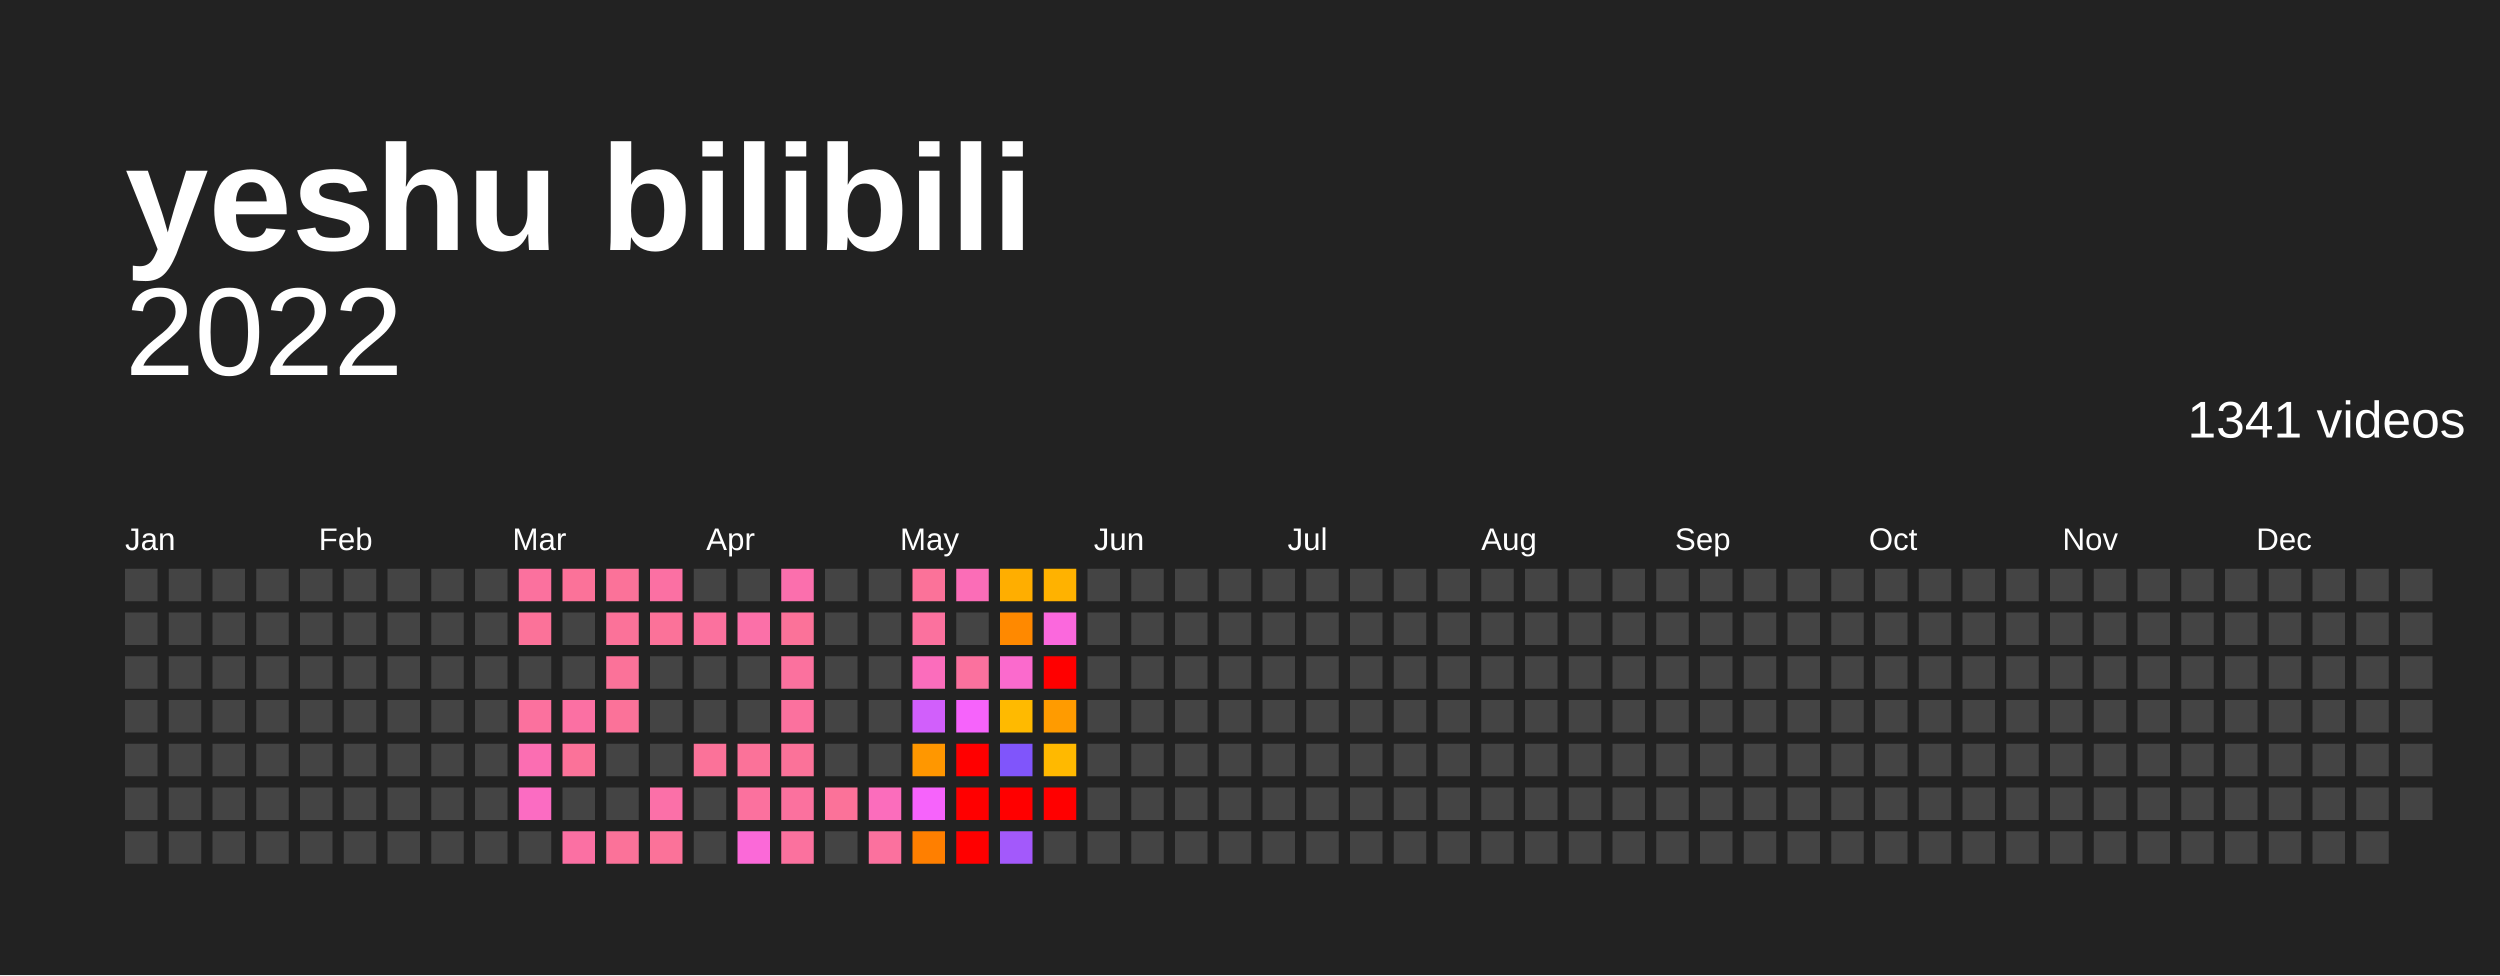
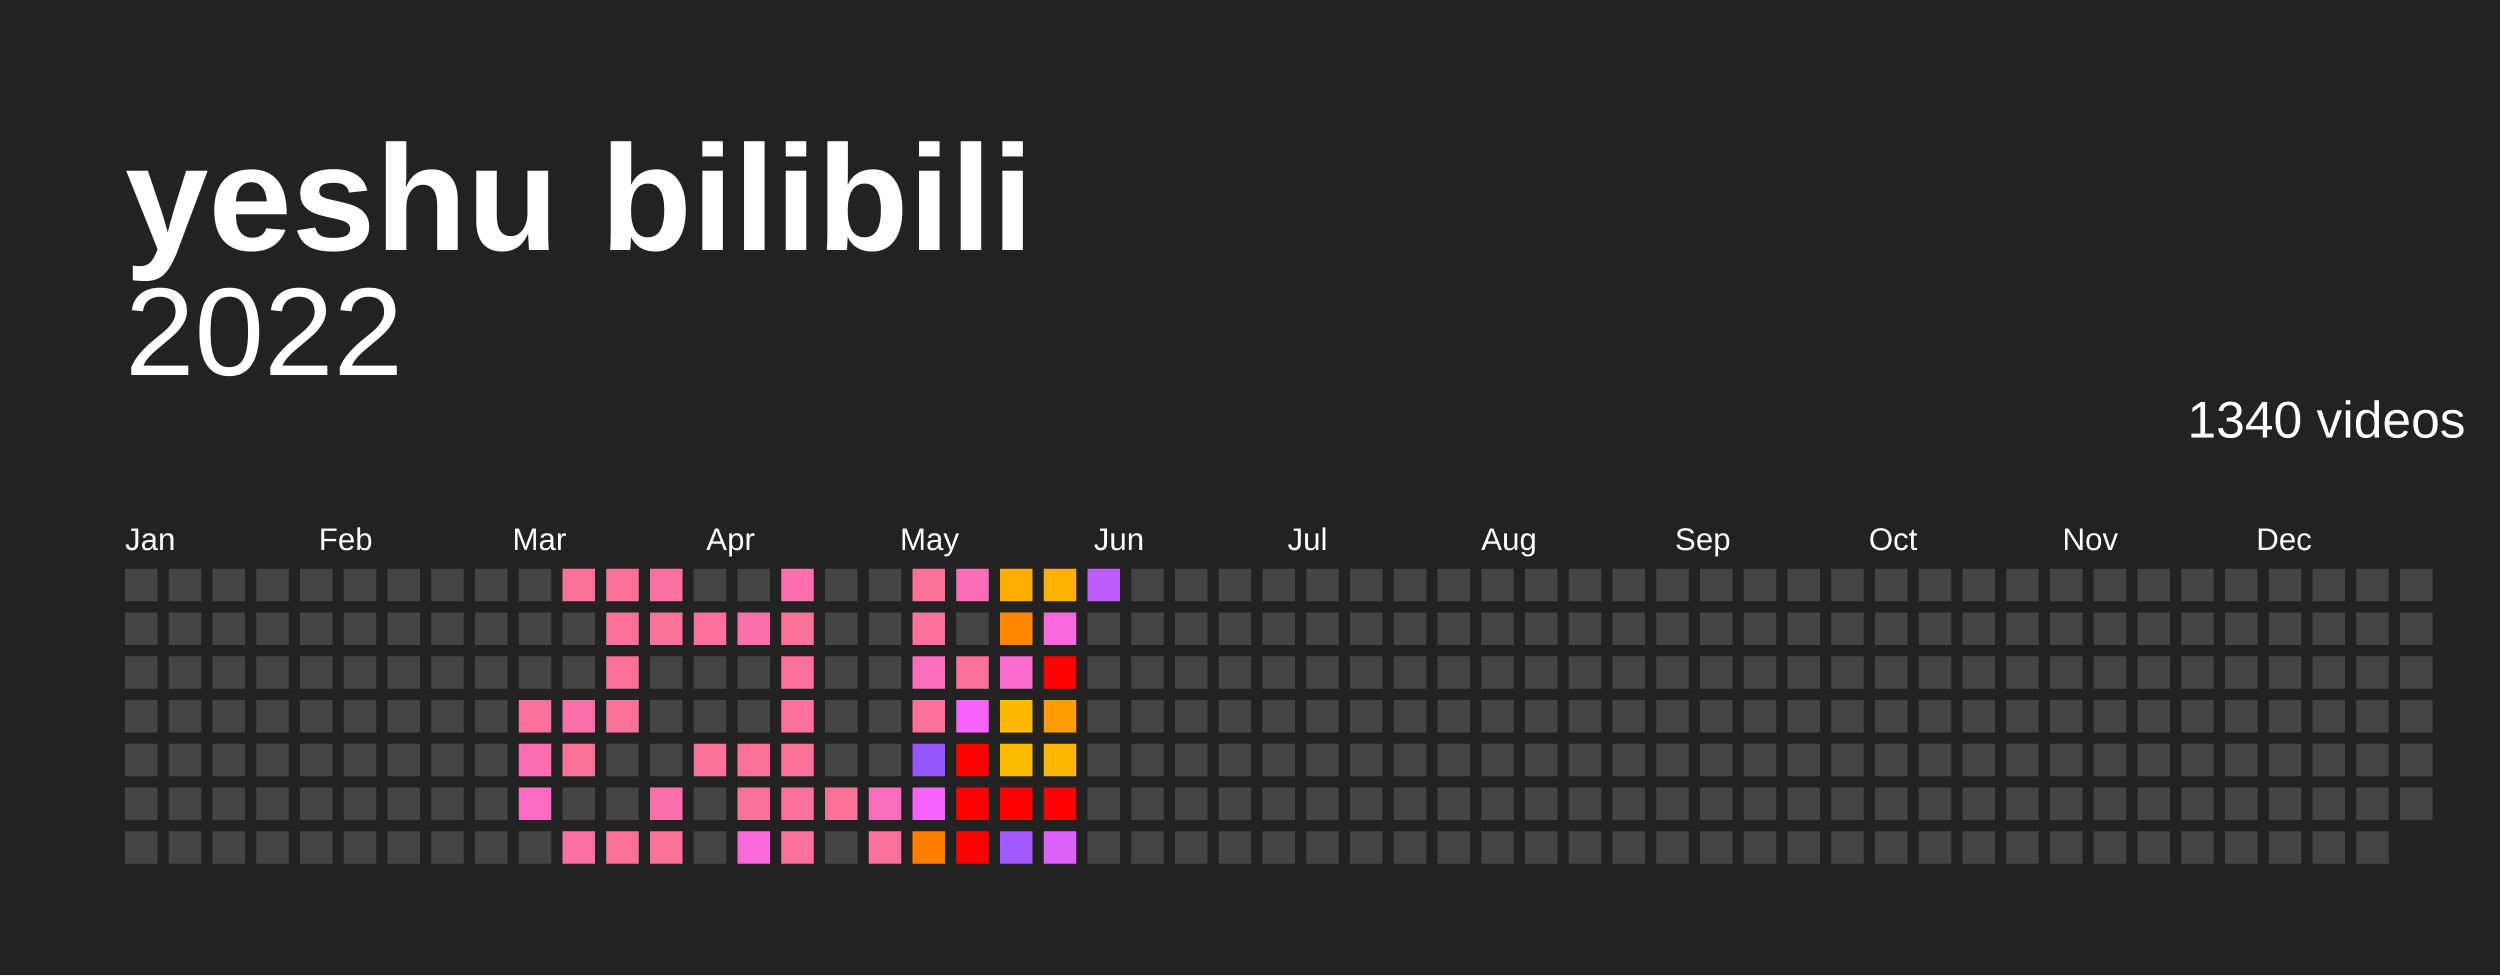
<svg xmlns="http://www.w3.org/2000/svg" baseProfile="full" height="78mm" version="1.1" viewBox="0,0,200,78" width="200mm">
  <defs />
  <rect fill="#222222" height="78" width="200" x="0" y="0" />
  <text fill="#FFFFFF" style="font-size:12px; font-family:Arial; font-weight:bold;" x="10" y="20">yeshu bilibili</text>
  <text alignment-baseline="hanging" fill="#FFFFFF" style="font-size:10.0px; font-family:Arial;" x="10" y="30">2022</text>
-   <text alignment-baseline="hanging" fill="#FFFFFF" style="font-size:4.125px; font-family:Arial;" x="175" y="35">1341 videos</text>
+   <text alignment-baseline="hanging" fill="#FFFFFF" style="font-size:4.125px; font-family:Arial;" x="175" y="35">1340 videos</text>
  <text fill="#FFFFFF" style="font-size:2.5px; font-family:Arial" x="10.0" y="44">Jan</text>
  <text fill="#FFFFFF" style="font-size:2.5px; font-family:Arial" x="25.5" y="44">Feb</text>
  <text fill="#FFFFFF" style="font-size:2.5px; font-family:Arial" x="41.0" y="44">Mar</text>
  <text fill="#FFFFFF" style="font-size:2.5px; font-family:Arial" x="56.5" y="44">Apr</text>
  <text fill="#FFFFFF" style="font-size:2.5px; font-family:Arial" x="72.0" y="44">May</text>
  <text fill="#FFFFFF" style="font-size:2.5px; font-family:Arial" x="87.5" y="44">Jun</text>
  <text fill="#FFFFFF" style="font-size:2.5px; font-family:Arial" x="103.0" y="44">Jul</text>
  <text fill="#FFFFFF" style="font-size:2.5px; font-family:Arial" x="118.5" y="44">Aug</text>
  <text fill="#FFFFFF" style="font-size:2.5px; font-family:Arial" x="134.0" y="44">Sep</text>
  <text fill="#FFFFFF" style="font-size:2.5px; font-family:Arial" x="149.5" y="44">Oct</text>
  <text fill="#FFFFFF" style="font-size:2.5px; font-family:Arial" x="165.0" y="44">Nov</text>
  <text fill="#FFFFFF" style="font-size:2.5px; font-family:Arial" x="180.5" y="44">Dec</text>
  <rect fill="#444444" height="2.6" width="2.6" x="10.0" y="45.5" />
  <rect fill="#444444" height="2.6" width="2.6" x="10.0" y="49.0" />
  <rect fill="#444444" height="2.6" width="2.6" x="10.0" y="52.5" />
  <rect fill="#444444" height="2.6" width="2.6" x="10.0" y="56.0" />
  <rect fill="#444444" height="2.6" width="2.6" x="10.0" y="59.5" />
  <rect fill="#444444" height="2.6" width="2.6" x="10.0" y="63.0" />
  <rect fill="#444444" height="2.6" width="2.6" x="10.0" y="66.5" />
  <rect fill="#444444" height="2.6" width="2.6" x="13.5" y="45.5" />
  <rect fill="#444444" height="2.6" width="2.6" x="13.5" y="49.0" />
  <rect fill="#444444" height="2.6" width="2.6" x="13.5" y="52.5" />
  <rect fill="#444444" height="2.6" width="2.6" x="13.5" y="56.0" />
  <rect fill="#444444" height="2.6" width="2.6" x="13.5" y="59.5" />
  <rect fill="#444444" height="2.6" width="2.6" x="13.5" y="63.0" />
  <rect fill="#444444" height="2.6" width="2.6" x="13.5" y="66.5" />
  <rect fill="#444444" height="2.6" width="2.6" x="17.0" y="45.5" />
  <rect fill="#444444" height="2.6" width="2.6" x="17.0" y="49.0" />
  <rect fill="#444444" height="2.6" width="2.6" x="17.0" y="52.5" />
  <rect fill="#444444" height="2.6" width="2.6" x="17.0" y="56.0" />
  <rect fill="#444444" height="2.6" width="2.6" x="17.0" y="59.5" />
  <rect fill="#444444" height="2.6" width="2.6" x="17.0" y="63.0" />
  <rect fill="#444444" height="2.6" width="2.6" x="17.0" y="66.5" />
  <rect fill="#444444" height="2.6" width="2.6" x="20.5" y="45.5" />
  <rect fill="#444444" height="2.6" width="2.6" x="20.5" y="49.0" />
  <rect fill="#444444" height="2.6" width="2.6" x="20.5" y="52.5" />
  <rect fill="#444444" height="2.6" width="2.6" x="20.5" y="56.0" />
  <rect fill="#444444" height="2.6" width="2.6" x="20.5" y="59.5" />
  <rect fill="#444444" height="2.6" width="2.6" x="20.5" y="63.0" />
  <rect fill="#444444" height="2.6" width="2.6" x="20.5" y="66.5" />
  <rect fill="#444444" height="2.6" width="2.6" x="24.0" y="45.5" />
  <rect fill="#444444" height="2.6" width="2.6" x="24.0" y="49.0" />
  <rect fill="#444444" height="2.6" width="2.6" x="24.0" y="52.5" />
  <rect fill="#444444" height="2.6" width="2.6" x="24.0" y="56.0" />
  <rect fill="#444444" height="2.6" width="2.6" x="24.0" y="59.5" />
  <rect fill="#444444" height="2.6" width="2.6" x="24.0" y="63.0" />
  <rect fill="#444444" height="2.6" width="2.6" x="24.0" y="66.5" />
  <rect fill="#444444" height="2.6" width="2.6" x="27.5" y="45.5" />
  <rect fill="#444444" height="2.6" width="2.6" x="27.5" y="49.0" />
  <rect fill="#444444" height="2.6" width="2.6" x="27.5" y="52.5" />
  <rect fill="#444444" height="2.6" width="2.6" x="27.5" y="56.0" />
  <rect fill="#444444" height="2.6" width="2.6" x="27.5" y="59.5" />
  <rect fill="#444444" height="2.6" width="2.6" x="27.5" y="63.0" />
  <rect fill="#444444" height="2.6" width="2.6" x="27.5" y="66.5" />
  <rect fill="#444444" height="2.6" width="2.6" x="31.0" y="45.5" />
  <rect fill="#444444" height="2.6" width="2.6" x="31.0" y="49.0" />
  <rect fill="#444444" height="2.6" width="2.6" x="31.0" y="52.5" />
  <rect fill="#444444" height="2.6" width="2.6" x="31.0" y="56.0" />
  <rect fill="#444444" height="2.6" width="2.6" x="31.0" y="59.5" />
  <rect fill="#444444" height="2.6" width="2.6" x="31.0" y="63.0" />
  <rect fill="#444444" height="2.6" width="2.6" x="31.0" y="66.5" />
  <rect fill="#444444" height="2.6" width="2.6" x="34.5" y="45.5" />
  <rect fill="#444444" height="2.6" width="2.6" x="34.5" y="49.0" />
  <rect fill="#444444" height="2.6" width="2.6" x="34.5" y="52.5" />
  <rect fill="#444444" height="2.6" width="2.6" x="34.5" y="56.0" />
  <rect fill="#444444" height="2.6" width="2.6" x="34.5" y="59.5" />
  <rect fill="#444444" height="2.6" width="2.6" x="34.5" y="63.0" />
  <rect fill="#444444" height="2.6" width="2.6" x="34.5" y="66.5" />
  <rect fill="#444444" height="2.6" width="2.6" x="38.0" y="45.5" />
  <rect fill="#444444" height="2.6" width="2.6" x="38.0" y="49.0" />
  <rect fill="#444444" height="2.6" width="2.6" x="38.0" y="52.5" />
  <rect fill="#444444" height="2.6" width="2.6" x="38.0" y="56.0" />
  <rect fill="#444444" height="2.6" width="2.6" x="38.0" y="59.5" />
  <rect fill="#444444" height="2.6" width="2.6" x="38.0" y="63.0" />
  <rect fill="#444444" height="2.6" width="2.6" x="38.0" y="66.5" />
-   <rect fill="#fb719e" height="2.6" width="2.6" x="41.5" y="45.5" />
-   <rect fill="#fb7299" height="2.6" width="2.6" x="41.5" y="49.0" />
+   <rect fill="#444444" height="2.6" width="2.6" x="41.5" y="45.5" />
+   <rect fill="#444444" height="2.6" width="2.6" x="41.5" y="49.0" />
  <rect fill="#444444" height="2.6" width="2.6" x="41.5" y="52.5" />
  <rect fill="#fb719e" height="2.6" width="2.6" x="41.5" y="56.0" />
  <rect fill="#fb6eb2" height="2.6" width="2.6" x="41.5" y="59.5" />
  <rect fill="#fb6cc2" height="2.6" width="2.6" x="41.5" y="63.0" />
  <rect fill="#444444" height="2.6" width="2.6" x="41.5" y="66.5" />
  <rect fill="#fb7299" height="2.6" width="2.6" x="45.0" y="45.5" />
  <rect fill="#444444" height="2.6" width="2.6" x="45.0" y="49.0" />
  <rect fill="#444444" height="2.6" width="2.6" x="45.0" y="52.5" />
-   <rect fill="#fb70a3" height="2.6" width="2.6" x="45.0" y="56.0" />
+   <rect fill="#fb70a8" height="2.6" width="2.6" x="45.0" y="56.0" />
  <rect fill="#fb7299" height="2.6" width="2.6" x="45.0" y="59.5" />
  <rect fill="#444444" height="2.6" width="2.6" x="45.0" y="63.0" />
  <rect fill="#fb70a3" height="2.6" width="2.6" x="45.0" y="66.5" />
  <rect fill="#fb7299" height="2.6" width="2.6" x="48.5" y="45.5" />
  <rect fill="#fb7299" height="2.6" width="2.6" x="48.5" y="49.0" />
  <rect fill="#fb7299" height="2.6" width="2.6" x="48.5" y="52.5" />
  <rect fill="#fb7299" height="2.6" width="2.6" x="48.5" y="56.0" />
  <rect fill="#444444" height="2.6" width="2.6" x="48.5" y="59.5" />
  <rect fill="#444444" height="2.6" width="2.6" x="48.5" y="63.0" />
  <rect fill="#fb7299" height="2.6" width="2.6" x="48.5" y="66.5" />
  <rect fill="#fb70a3" height="2.6" width="2.6" x="52.0" y="45.5" />
  <rect fill="#fb7299" height="2.6" width="2.6" x="52.0" y="49.0" />
  <rect fill="#444444" height="2.6" width="2.6" x="52.0" y="52.5" />
  <rect fill="#444444" height="2.6" width="2.6" x="52.0" y="56.0" />
  <rect fill="#444444" height="2.6" width="2.6" x="52.0" y="59.5" />
  <rect fill="#fb70a8" height="2.6" width="2.6" x="52.0" y="63.0" />
  <rect fill="#fb7299" height="2.6" width="2.6" x="52.0" y="66.5" />
  <rect fill="#444444" height="2.6" width="2.6" x="55.5" y="45.5" />
  <rect fill="#fb719e" height="2.6" width="2.6" x="55.5" y="49.0" />
  <rect fill="#444444" height="2.6" width="2.6" x="55.5" y="52.5" />
  <rect fill="#444444" height="2.6" width="2.6" x="55.5" y="56.0" />
  <rect fill="#fb7299" height="2.6" width="2.6" x="55.5" y="59.5" />
  <rect fill="#444444" height="2.6" width="2.6" x="55.5" y="63.0" />
  <rect fill="#444444" height="2.6" width="2.6" x="55.5" y="66.5" />
  <rect fill="#444444" height="2.6" width="2.6" x="59.0" y="45.5" />
  <rect fill="#fb70a8" height="2.6" width="2.6" x="59.0" y="49.0" />
  <rect fill="#444444" height="2.6" width="2.6" x="59.0" y="52.5" />
  <rect fill="#444444" height="2.6" width="2.6" x="59.0" y="56.0" />
  <rect fill="#fb7299" height="2.6" width="2.6" x="59.0" y="59.5" />
  <rect fill="#fb719e" height="2.6" width="2.6" x="59.0" y="63.0" />
  <rect fill="#fb69d8" height="2.6" width="2.6" x="59.0" y="66.5" />
  <rect fill="#fb6fad" height="2.6" width="2.6" x="62.5" y="45.5" />
  <rect fill="#fb7299" height="2.6" width="2.6" x="62.5" y="49.0" />
  <rect fill="#fb719e" height="2.6" width="2.6" x="62.5" y="52.5" />
  <rect fill="#fb719e" height="2.6" width="2.6" x="62.5" y="56.0" />
  <rect fill="#fb7299" height="2.6" width="2.6" x="62.5" y="59.5" />
  <rect fill="#fb719e" height="2.6" width="2.6" x="62.5" y="63.0" />
  <rect fill="#fb719e" height="2.6" width="2.6" x="62.5" y="66.5" />
  <rect fill="#444444" height="2.6" width="2.6" x="66.0" y="45.5" />
  <rect fill="#444444" height="2.6" width="2.6" x="66.0" y="49.0" />
  <rect fill="#444444" height="2.6" width="2.6" x="66.0" y="52.5" />
  <rect fill="#444444" height="2.6" width="2.6" x="66.0" y="56.0" />
  <rect fill="#444444" height="2.6" width="2.6" x="66.0" y="59.5" />
  <rect fill="#fb7299" height="2.6" width="2.6" x="66.0" y="63.0" />
  <rect fill="#444444" height="2.6" width="2.6" x="66.0" y="66.5" />
  <rect fill="#444444" height="2.6" width="2.6" x="69.5" y="45.5" />
  <rect fill="#444444" height="2.6" width="2.6" x="69.5" y="49.0" />
  <rect fill="#444444" height="2.6" width="2.6" x="69.5" y="52.5" />
  <rect fill="#444444" height="2.6" width="2.6" x="69.5" y="56.0" />
  <rect fill="#444444" height="2.6" width="2.6" x="69.5" y="59.5" />
-   <rect fill="#fb6dbc" height="2.6" width="2.6" x="69.5" y="63.0" />
+   <rect fill="#fb6dbd" height="2.6" width="2.6" x="69.5" y="63.0" />
  <rect fill="#fb719e" height="2.6" width="2.6" x="69.5" y="66.5" />
  <rect fill="#fb7299" height="2.6" width="2.6" x="73.0" y="45.5" />
  <rect fill="#fb719e" height="2.6" width="2.6" x="73.0" y="49.0" />
-   <rect fill="#fb6dbc" height="2.6" width="2.6" x="73.0" y="52.5" />
-   <rect fill="#d15ffb" height="2.6" width="2.6" x="73.0" y="56.0" />
-   <rect fill="#ff9700" height="2.6" width="2.6" x="73.0" y="59.5" />
-   <rect fill="#f663fb" height="2.6" width="2.6" x="73.0" y="63.0" />
-   <rect fill="#ff7f00" height="2.6" width="2.6" x="73.0" y="66.5" />
+   <rect fill="#fb6dbd" height="2.6" width="2.6" x="73.0" y="52.5" />
+   <rect fill="#fb719e" height="2.6" width="2.6" x="73.0" y="56.0" />
+   <rect fill="#9458fb" height="2.6" width="2.6" x="73.0" y="59.5" />
+   <rect fill="#f563fb" height="2.6" width="2.6" x="73.0" y="63.0" />
+   <rect fill="#ff7e00" height="2.6" width="2.6" x="73.0" y="66.5" />
  <rect fill="#fb6db7" height="2.6" width="2.6" x="76.5" y="45.5" />
  <rect fill="#444444" height="2.6" width="2.6" x="76.5" y="49.0" />
  <rect fill="#fb719e" height="2.6" width="2.6" x="76.5" y="52.5" />
-   <rect fill="#f663fb" height="2.6" width="2.6" x="76.5" y="56.0" />
+   <rect fill="#f563fb" height="2.6" width="2.6" x="76.5" y="56.0" />
  <rect fill="red" height="2.6" width="2.6" x="76.5" y="59.5" />
  <rect fill="red" height="2.6" width="2.6" x="76.5" y="63.0" />
  <rect fill="red" height="2.6" width="2.6" x="76.5" y="66.5" />
  <rect fill="#ffae00" height="2.6" width="2.6" x="80.0" y="45.5" />
-   <rect fill="#ff8900" height="2.6" width="2.6" x="80.0" y="49.0" />
+   <rect fill="#ff8800" height="2.6" width="2.6" x="80.0" y="49.0" />
  <rect fill="#fb6acd" height="2.6" width="2.6" x="80.0" y="52.5" />
  <rect fill="#ffba00" height="2.6" width="2.6" x="80.0" y="56.0" />
-   <rect fill="#8055fb" height="2.6" width="2.6" x="80.0" y="59.5" />
+   <rect fill="#ffbd00" height="2.6" width="2.6" x="80.0" y="59.5" />
  <rect fill="red" height="2.6" width="2.6" x="80.0" y="63.0" />
-   <rect fill="#a359fb" height="2.6" width="2.6" x="80.0" y="66.5" />
-   <rect fill="#ffb200" height="2.6" width="2.6" x="83.5" y="45.5" />
-   <rect fill="#fb68dd" height="2.6" width="2.6" x="83.5" y="49.0" />
+   <rect fill="#a159fb" height="2.6" width="2.6" x="80.0" y="66.5" />
+   <rect fill="#ffb100" height="2.6" width="2.6" x="83.5" y="45.5" />
+   <rect fill="#fb68de" height="2.6" width="2.6" x="83.5" y="49.0" />
  <rect fill="red" height="2.6" width="2.6" x="83.5" y="52.5" />
-   <rect fill="#ff9b00" height="2.6" width="2.6" x="83.5" y="56.0" />
-   <rect fill="#ffb900" height="2.6" width="2.6" x="83.5" y="59.5" />
+   <rect fill="#ff9c00" height="2.6" width="2.6" x="83.5" y="56.0" />
+   <rect fill="#ffb800" height="2.6" width="2.6" x="83.5" y="59.5" />
  <rect fill="red" height="2.6" width="2.6" x="83.5" y="63.0" />
-   <rect fill="#444444" height="2.6" width="2.6" x="83.5" y="66.5" />
-   <rect fill="#444444" height="2.6" width="2.6" x="87.0" y="45.5" />
+   <rect fill="#dd60fb" height="2.6" width="2.6" x="83.5" y="66.5" />
+   <rect fill="#bc5cfb" height="2.6" width="2.6" x="87.0" y="45.5" />
  <rect fill="#444444" height="2.6" width="2.6" x="87.0" y="49.0" />
  <rect fill="#444444" height="2.6" width="2.6" x="87.0" y="52.5" />
  <rect fill="#444444" height="2.6" width="2.6" x="87.0" y="56.0" />
  <rect fill="#444444" height="2.6" width="2.6" x="87.0" y="59.5" />
  <rect fill="#444444" height="2.6" width="2.6" x="87.0" y="63.0" />
  <rect fill="#444444" height="2.6" width="2.6" x="87.0" y="66.5" />
  <rect fill="#444444" height="2.6" width="2.6" x="90.5" y="45.5" />
  <rect fill="#444444" height="2.6" width="2.6" x="90.5" y="49.0" />
  <rect fill="#444444" height="2.6" width="2.6" x="90.5" y="52.5" />
  <rect fill="#444444" height="2.6" width="2.6" x="90.5" y="56.0" />
  <rect fill="#444444" height="2.6" width="2.6" x="90.5" y="59.5" />
  <rect fill="#444444" height="2.6" width="2.6" x="90.5" y="63.0" />
  <rect fill="#444444" height="2.6" width="2.6" x="90.5" y="66.5" />
  <rect fill="#444444" height="2.6" width="2.6" x="94.0" y="45.5" />
  <rect fill="#444444" height="2.6" width="2.6" x="94.0" y="49.0" />
  <rect fill="#444444" height="2.6" width="2.6" x="94.0" y="52.5" />
  <rect fill="#444444" height="2.6" width="2.6" x="94.0" y="56.0" />
  <rect fill="#444444" height="2.6" width="2.6" x="94.0" y="59.5" />
  <rect fill="#444444" height="2.6" width="2.6" x="94.0" y="63.0" />
  <rect fill="#444444" height="2.6" width="2.6" x="94.0" y="66.5" />
  <rect fill="#444444" height="2.6" width="2.6" x="97.5" y="45.5" />
  <rect fill="#444444" height="2.6" width="2.6" x="97.5" y="49.0" />
  <rect fill="#444444" height="2.6" width="2.6" x="97.5" y="52.5" />
  <rect fill="#444444" height="2.6" width="2.6" x="97.5" y="56.0" />
  <rect fill="#444444" height="2.6" width="2.6" x="97.5" y="59.5" />
  <rect fill="#444444" height="2.6" width="2.6" x="97.5" y="63.0" />
  <rect fill="#444444" height="2.6" width="2.6" x="97.5" y="66.5" />
  <rect fill="#444444" height="2.6" width="2.6" x="101.0" y="45.5" />
  <rect fill="#444444" height="2.6" width="2.6" x="101.0" y="49.0" />
  <rect fill="#444444" height="2.6" width="2.6" x="101.0" y="52.5" />
  <rect fill="#444444" height="2.6" width="2.6" x="101.0" y="56.0" />
  <rect fill="#444444" height="2.6" width="2.6" x="101.0" y="59.5" />
  <rect fill="#444444" height="2.6" width="2.6" x="101.0" y="63.0" />
  <rect fill="#444444" height="2.6" width="2.6" x="101.0" y="66.5" />
  <rect fill="#444444" height="2.6" width="2.6" x="104.5" y="45.5" />
  <rect fill="#444444" height="2.6" width="2.6" x="104.5" y="49.0" />
  <rect fill="#444444" height="2.6" width="2.6" x="104.5" y="52.5" />
  <rect fill="#444444" height="2.6" width="2.6" x="104.5" y="56.0" />
  <rect fill="#444444" height="2.6" width="2.6" x="104.5" y="59.5" />
  <rect fill="#444444" height="2.6" width="2.6" x="104.5" y="63.0" />
  <rect fill="#444444" height="2.6" width="2.6" x="104.5" y="66.5" />
  <rect fill="#444444" height="2.6" width="2.6" x="108.0" y="45.5" />
  <rect fill="#444444" height="2.6" width="2.6" x="108.0" y="49.0" />
  <rect fill="#444444" height="2.6" width="2.6" x="108.0" y="52.5" />
  <rect fill="#444444" height="2.6" width="2.6" x="108.0" y="56.0" />
  <rect fill="#444444" height="2.6" width="2.6" x="108.0" y="59.5" />
  <rect fill="#444444" height="2.6" width="2.6" x="108.0" y="63.0" />
  <rect fill="#444444" height="2.6" width="2.6" x="108.0" y="66.5" />
  <rect fill="#444444" height="2.6" width="2.6" x="111.5" y="45.5" />
  <rect fill="#444444" height="2.6" width="2.6" x="111.5" y="49.0" />
  <rect fill="#444444" height="2.6" width="2.6" x="111.5" y="52.5" />
  <rect fill="#444444" height="2.6" width="2.6" x="111.5" y="56.0" />
  <rect fill="#444444" height="2.6" width="2.6" x="111.5" y="59.5" />
  <rect fill="#444444" height="2.6" width="2.6" x="111.5" y="63.0" />
  <rect fill="#444444" height="2.6" width="2.6" x="111.5" y="66.5" />
  <rect fill="#444444" height="2.6" width="2.6" x="115.0" y="45.5" />
  <rect fill="#444444" height="2.6" width="2.6" x="115.0" y="49.0" />
  <rect fill="#444444" height="2.6" width="2.6" x="115.0" y="52.5" />
  <rect fill="#444444" height="2.6" width="2.6" x="115.0" y="56.0" />
  <rect fill="#444444" height="2.6" width="2.6" x="115.0" y="59.5" />
  <rect fill="#444444" height="2.6" width="2.6" x="115.0" y="63.0" />
  <rect fill="#444444" height="2.6" width="2.6" x="115.0" y="66.5" />
  <rect fill="#444444" height="2.6" width="2.6" x="118.5" y="45.5" />
  <rect fill="#444444" height="2.6" width="2.6" x="118.5" y="49.0" />
  <rect fill="#444444" height="2.6" width="2.6" x="118.5" y="52.5" />
  <rect fill="#444444" height="2.6" width="2.6" x="118.5" y="56.0" />
  <rect fill="#444444" height="2.6" width="2.6" x="118.5" y="59.5" />
  <rect fill="#444444" height="2.6" width="2.6" x="118.5" y="63.0" />
  <rect fill="#444444" height="2.6" width="2.6" x="118.5" y="66.5" />
  <rect fill="#444444" height="2.6" width="2.6" x="122.0" y="45.5" />
  <rect fill="#444444" height="2.6" width="2.6" x="122.0" y="49.0" />
  <rect fill="#444444" height="2.6" width="2.6" x="122.0" y="52.5" />
  <rect fill="#444444" height="2.6" width="2.6" x="122.0" y="56.0" />
  <rect fill="#444444" height="2.6" width="2.6" x="122.0" y="59.5" />
  <rect fill="#444444" height="2.6" width="2.6" x="122.0" y="63.0" />
  <rect fill="#444444" height="2.6" width="2.6" x="122.0" y="66.5" />
  <rect fill="#444444" height="2.6" width="2.6" x="125.5" y="45.5" />
  <rect fill="#444444" height="2.6" width="2.6" x="125.5" y="49.0" />
  <rect fill="#444444" height="2.6" width="2.6" x="125.5" y="52.5" />
  <rect fill="#444444" height="2.6" width="2.6" x="125.5" y="56.0" />
  <rect fill="#444444" height="2.6" width="2.6" x="125.5" y="59.5" />
  <rect fill="#444444" height="2.6" width="2.6" x="125.5" y="63.0" />
  <rect fill="#444444" height="2.6" width="2.6" x="125.5" y="66.5" />
  <rect fill="#444444" height="2.6" width="2.6" x="129.0" y="45.5" />
  <rect fill="#444444" height="2.6" width="2.6" x="129.0" y="49.0" />
  <rect fill="#444444" height="2.6" width="2.6" x="129.0" y="52.5" />
  <rect fill="#444444" height="2.6" width="2.6" x="129.0" y="56.0" />
  <rect fill="#444444" height="2.6" width="2.6" x="129.0" y="59.5" />
  <rect fill="#444444" height="2.6" width="2.6" x="129.0" y="63.0" />
  <rect fill="#444444" height="2.6" width="2.6" x="129.0" y="66.5" />
  <rect fill="#444444" height="2.6" width="2.6" x="132.5" y="45.5" />
  <rect fill="#444444" height="2.6" width="2.6" x="132.5" y="49.0" />
  <rect fill="#444444" height="2.6" width="2.6" x="132.5" y="52.5" />
  <rect fill="#444444" height="2.6" width="2.6" x="132.5" y="56.0" />
  <rect fill="#444444" height="2.6" width="2.6" x="132.5" y="59.5" />
  <rect fill="#444444" height="2.6" width="2.6" x="132.5" y="63.0" />
  <rect fill="#444444" height="2.6" width="2.6" x="132.5" y="66.5" />
  <rect fill="#444444" height="2.6" width="2.6" x="136.0" y="45.5" />
  <rect fill="#444444" height="2.6" width="2.6" x="136.0" y="49.0" />
  <rect fill="#444444" height="2.6" width="2.6" x="136.0" y="52.5" />
  <rect fill="#444444" height="2.6" width="2.6" x="136.0" y="56.0" />
  <rect fill="#444444" height="2.6" width="2.6" x="136.0" y="59.5" />
  <rect fill="#444444" height="2.6" width="2.6" x="136.0" y="63.0" />
  <rect fill="#444444" height="2.6" width="2.6" x="136.0" y="66.5" />
  <rect fill="#444444" height="2.6" width="2.6" x="139.5" y="45.5" />
  <rect fill="#444444" height="2.6" width="2.6" x="139.5" y="49.0" />
  <rect fill="#444444" height="2.6" width="2.6" x="139.5" y="52.5" />
  <rect fill="#444444" height="2.6" width="2.6" x="139.5" y="56.0" />
  <rect fill="#444444" height="2.6" width="2.6" x="139.5" y="59.5" />
  <rect fill="#444444" height="2.6" width="2.6" x="139.5" y="63.0" />
  <rect fill="#444444" height="2.6" width="2.6" x="139.5" y="66.5" />
  <rect fill="#444444" height="2.6" width="2.6" x="143.0" y="45.5" />
  <rect fill="#444444" height="2.6" width="2.6" x="143.0" y="49.0" />
  <rect fill="#444444" height="2.6" width="2.6" x="143.0" y="52.5" />
  <rect fill="#444444" height="2.6" width="2.6" x="143.0" y="56.0" />
  <rect fill="#444444" height="2.6" width="2.6" x="143.0" y="59.5" />
  <rect fill="#444444" height="2.6" width="2.6" x="143.0" y="63.0" />
  <rect fill="#444444" height="2.6" width="2.6" x="143.0" y="66.5" />
  <rect fill="#444444" height="2.6" width="2.6" x="146.5" y="45.5" />
  <rect fill="#444444" height="2.6" width="2.6" x="146.5" y="49.0" />
  <rect fill="#444444" height="2.6" width="2.6" x="146.5" y="52.5" />
  <rect fill="#444444" height="2.6" width="2.6" x="146.5" y="56.0" />
  <rect fill="#444444" height="2.6" width="2.6" x="146.5" y="59.5" />
  <rect fill="#444444" height="2.6" width="2.6" x="146.5" y="63.0" />
  <rect fill="#444444" height="2.6" width="2.6" x="146.5" y="66.5" />
  <rect fill="#444444" height="2.6" width="2.6" x="150.0" y="45.5" />
  <rect fill="#444444" height="2.6" width="2.6" x="150.0" y="49.0" />
  <rect fill="#444444" height="2.6" width="2.6" x="150.0" y="52.5" />
  <rect fill="#444444" height="2.6" width="2.6" x="150.0" y="56.0" />
  <rect fill="#444444" height="2.6" width="2.6" x="150.0" y="59.5" />
  <rect fill="#444444" height="2.6" width="2.6" x="150.0" y="63.0" />
  <rect fill="#444444" height="2.6" width="2.6" x="150.0" y="66.5" />
  <rect fill="#444444" height="2.6" width="2.6" x="153.5" y="45.5" />
  <rect fill="#444444" height="2.6" width="2.6" x="153.5" y="49.0" />
  <rect fill="#444444" height="2.6" width="2.6" x="153.5" y="52.5" />
  <rect fill="#444444" height="2.6" width="2.6" x="153.5" y="56.0" />
  <rect fill="#444444" height="2.6" width="2.6" x="153.5" y="59.5" />
  <rect fill="#444444" height="2.6" width="2.6" x="153.5" y="63.0" />
  <rect fill="#444444" height="2.6" width="2.6" x="153.5" y="66.5" />
  <rect fill="#444444" height="2.6" width="2.6" x="157.0" y="45.5" />
  <rect fill="#444444" height="2.6" width="2.6" x="157.0" y="49.0" />
  <rect fill="#444444" height="2.6" width="2.6" x="157.0" y="52.5" />
  <rect fill="#444444" height="2.6" width="2.6" x="157.0" y="56.0" />
  <rect fill="#444444" height="2.6" width="2.6" x="157.0" y="59.5" />
  <rect fill="#444444" height="2.6" width="2.6" x="157.0" y="63.0" />
  <rect fill="#444444" height="2.6" width="2.6" x="157.0" y="66.5" />
  <rect fill="#444444" height="2.6" width="2.6" x="160.5" y="45.5" />
  <rect fill="#444444" height="2.6" width="2.6" x="160.5" y="49.0" />
  <rect fill="#444444" height="2.6" width="2.6" x="160.5" y="52.5" />
  <rect fill="#444444" height="2.6" width="2.6" x="160.5" y="56.0" />
  <rect fill="#444444" height="2.6" width="2.6" x="160.5" y="59.5" />
  <rect fill="#444444" height="2.6" width="2.6" x="160.5" y="63.0" />
  <rect fill="#444444" height="2.6" width="2.6" x="160.5" y="66.5" />
  <rect fill="#444444" height="2.6" width="2.6" x="164.0" y="45.5" />
  <rect fill="#444444" height="2.6" width="2.6" x="164.0" y="49.0" />
  <rect fill="#444444" height="2.6" width="2.6" x="164.0" y="52.5" />
  <rect fill="#444444" height="2.6" width="2.6" x="164.0" y="56.0" />
  <rect fill="#444444" height="2.6" width="2.6" x="164.0" y="59.5" />
  <rect fill="#444444" height="2.6" width="2.6" x="164.0" y="63.0" />
  <rect fill="#444444" height="2.6" width="2.6" x="164.0" y="66.5" />
  <rect fill="#444444" height="2.6" width="2.6" x="167.5" y="45.5" />
  <rect fill="#444444" height="2.6" width="2.6" x="167.5" y="49.0" />
  <rect fill="#444444" height="2.6" width="2.6" x="167.5" y="52.5" />
  <rect fill="#444444" height="2.6" width="2.6" x="167.5" y="56.0" />
  <rect fill="#444444" height="2.6" width="2.6" x="167.5" y="59.5" />
  <rect fill="#444444" height="2.6" width="2.6" x="167.5" y="63.0" />
  <rect fill="#444444" height="2.6" width="2.6" x="167.5" y="66.5" />
  <rect fill="#444444" height="2.6" width="2.6" x="171.0" y="45.5" />
  <rect fill="#444444" height="2.6" width="2.6" x="171.0" y="49.0" />
  <rect fill="#444444" height="2.6" width="2.6" x="171.0" y="52.5" />
  <rect fill="#444444" height="2.6" width="2.6" x="171.0" y="56.0" />
  <rect fill="#444444" height="2.6" width="2.6" x="171.0" y="59.5" />
  <rect fill="#444444" height="2.6" width="2.6" x="171.0" y="63.0" />
  <rect fill="#444444" height="2.6" width="2.6" x="171.0" y="66.5" />
  <rect fill="#444444" height="2.6" width="2.6" x="174.5" y="45.5" />
  <rect fill="#444444" height="2.6" width="2.6" x="174.5" y="49.0" />
  <rect fill="#444444" height="2.6" width="2.6" x="174.5" y="52.5" />
  <rect fill="#444444" height="2.6" width="2.6" x="174.5" y="56.0" />
  <rect fill="#444444" height="2.6" width="2.6" x="174.5" y="59.5" />
  <rect fill="#444444" height="2.6" width="2.6" x="174.5" y="63.0" />
  <rect fill="#444444" height="2.6" width="2.6" x="174.5" y="66.5" />
  <rect fill="#444444" height="2.6" width="2.6" x="178.0" y="45.5" />
  <rect fill="#444444" height="2.6" width="2.6" x="178.0" y="49.0" />
  <rect fill="#444444" height="2.6" width="2.6" x="178.0" y="52.5" />
  <rect fill="#444444" height="2.6" width="2.6" x="178.0" y="56.0" />
  <rect fill="#444444" height="2.6" width="2.6" x="178.0" y="59.5" />
  <rect fill="#444444" height="2.6" width="2.6" x="178.0" y="63.0" />
  <rect fill="#444444" height="2.6" width="2.6" x="178.0" y="66.5" />
  <rect fill="#444444" height="2.6" width="2.6" x="181.5" y="45.5" />
  <rect fill="#444444" height="2.6" width="2.6" x="181.5" y="49.0" />
  <rect fill="#444444" height="2.6" width="2.6" x="181.5" y="52.5" />
  <rect fill="#444444" height="2.6" width="2.6" x="181.5" y="56.0" />
  <rect fill="#444444" height="2.6" width="2.6" x="181.5" y="59.5" />
  <rect fill="#444444" height="2.6" width="2.6" x="181.5" y="63.0" />
  <rect fill="#444444" height="2.6" width="2.6" x="181.5" y="66.5" />
  <rect fill="#444444" height="2.6" width="2.6" x="185.0" y="45.5" />
  <rect fill="#444444" height="2.6" width="2.6" x="185.0" y="49.0" />
  <rect fill="#444444" height="2.6" width="2.6" x="185.0" y="52.5" />
  <rect fill="#444444" height="2.6" width="2.6" x="185.0" y="56.0" />
  <rect fill="#444444" height="2.6" width="2.6" x="185.0" y="59.5" />
  <rect fill="#444444" height="2.6" width="2.6" x="185.0" y="63.0" />
  <rect fill="#444444" height="2.6" width="2.6" x="185.0" y="66.5" />
  <rect fill="#444444" height="2.6" width="2.6" x="188.5" y="45.5" />
  <rect fill="#444444" height="2.6" width="2.6" x="188.5" y="49.0" />
  <rect fill="#444444" height="2.6" width="2.6" x="188.5" y="52.5" />
  <rect fill="#444444" height="2.6" width="2.6" x="188.5" y="56.0" />
  <rect fill="#444444" height="2.6" width="2.6" x="188.5" y="59.5" />
  <rect fill="#444444" height="2.6" width="2.6" x="188.5" y="63.0" />
  <rect fill="#444444" height="2.6" width="2.6" x="188.5" y="66.5" />
  <rect fill="#444444" height="2.6" width="2.6" x="192.0" y="45.5" />
  <rect fill="#444444" height="2.6" width="2.6" x="192.0" y="49.0" />
  <rect fill="#444444" height="2.6" width="2.6" x="192.0" y="52.5" />
  <rect fill="#444444" height="2.6" width="2.6" x="192.0" y="56.0" />
  <rect fill="#444444" height="2.6" width="2.6" x="192.0" y="59.5" />
  <rect fill="#444444" height="2.6" width="2.6" x="192.0" y="63.0" />
</svg>
